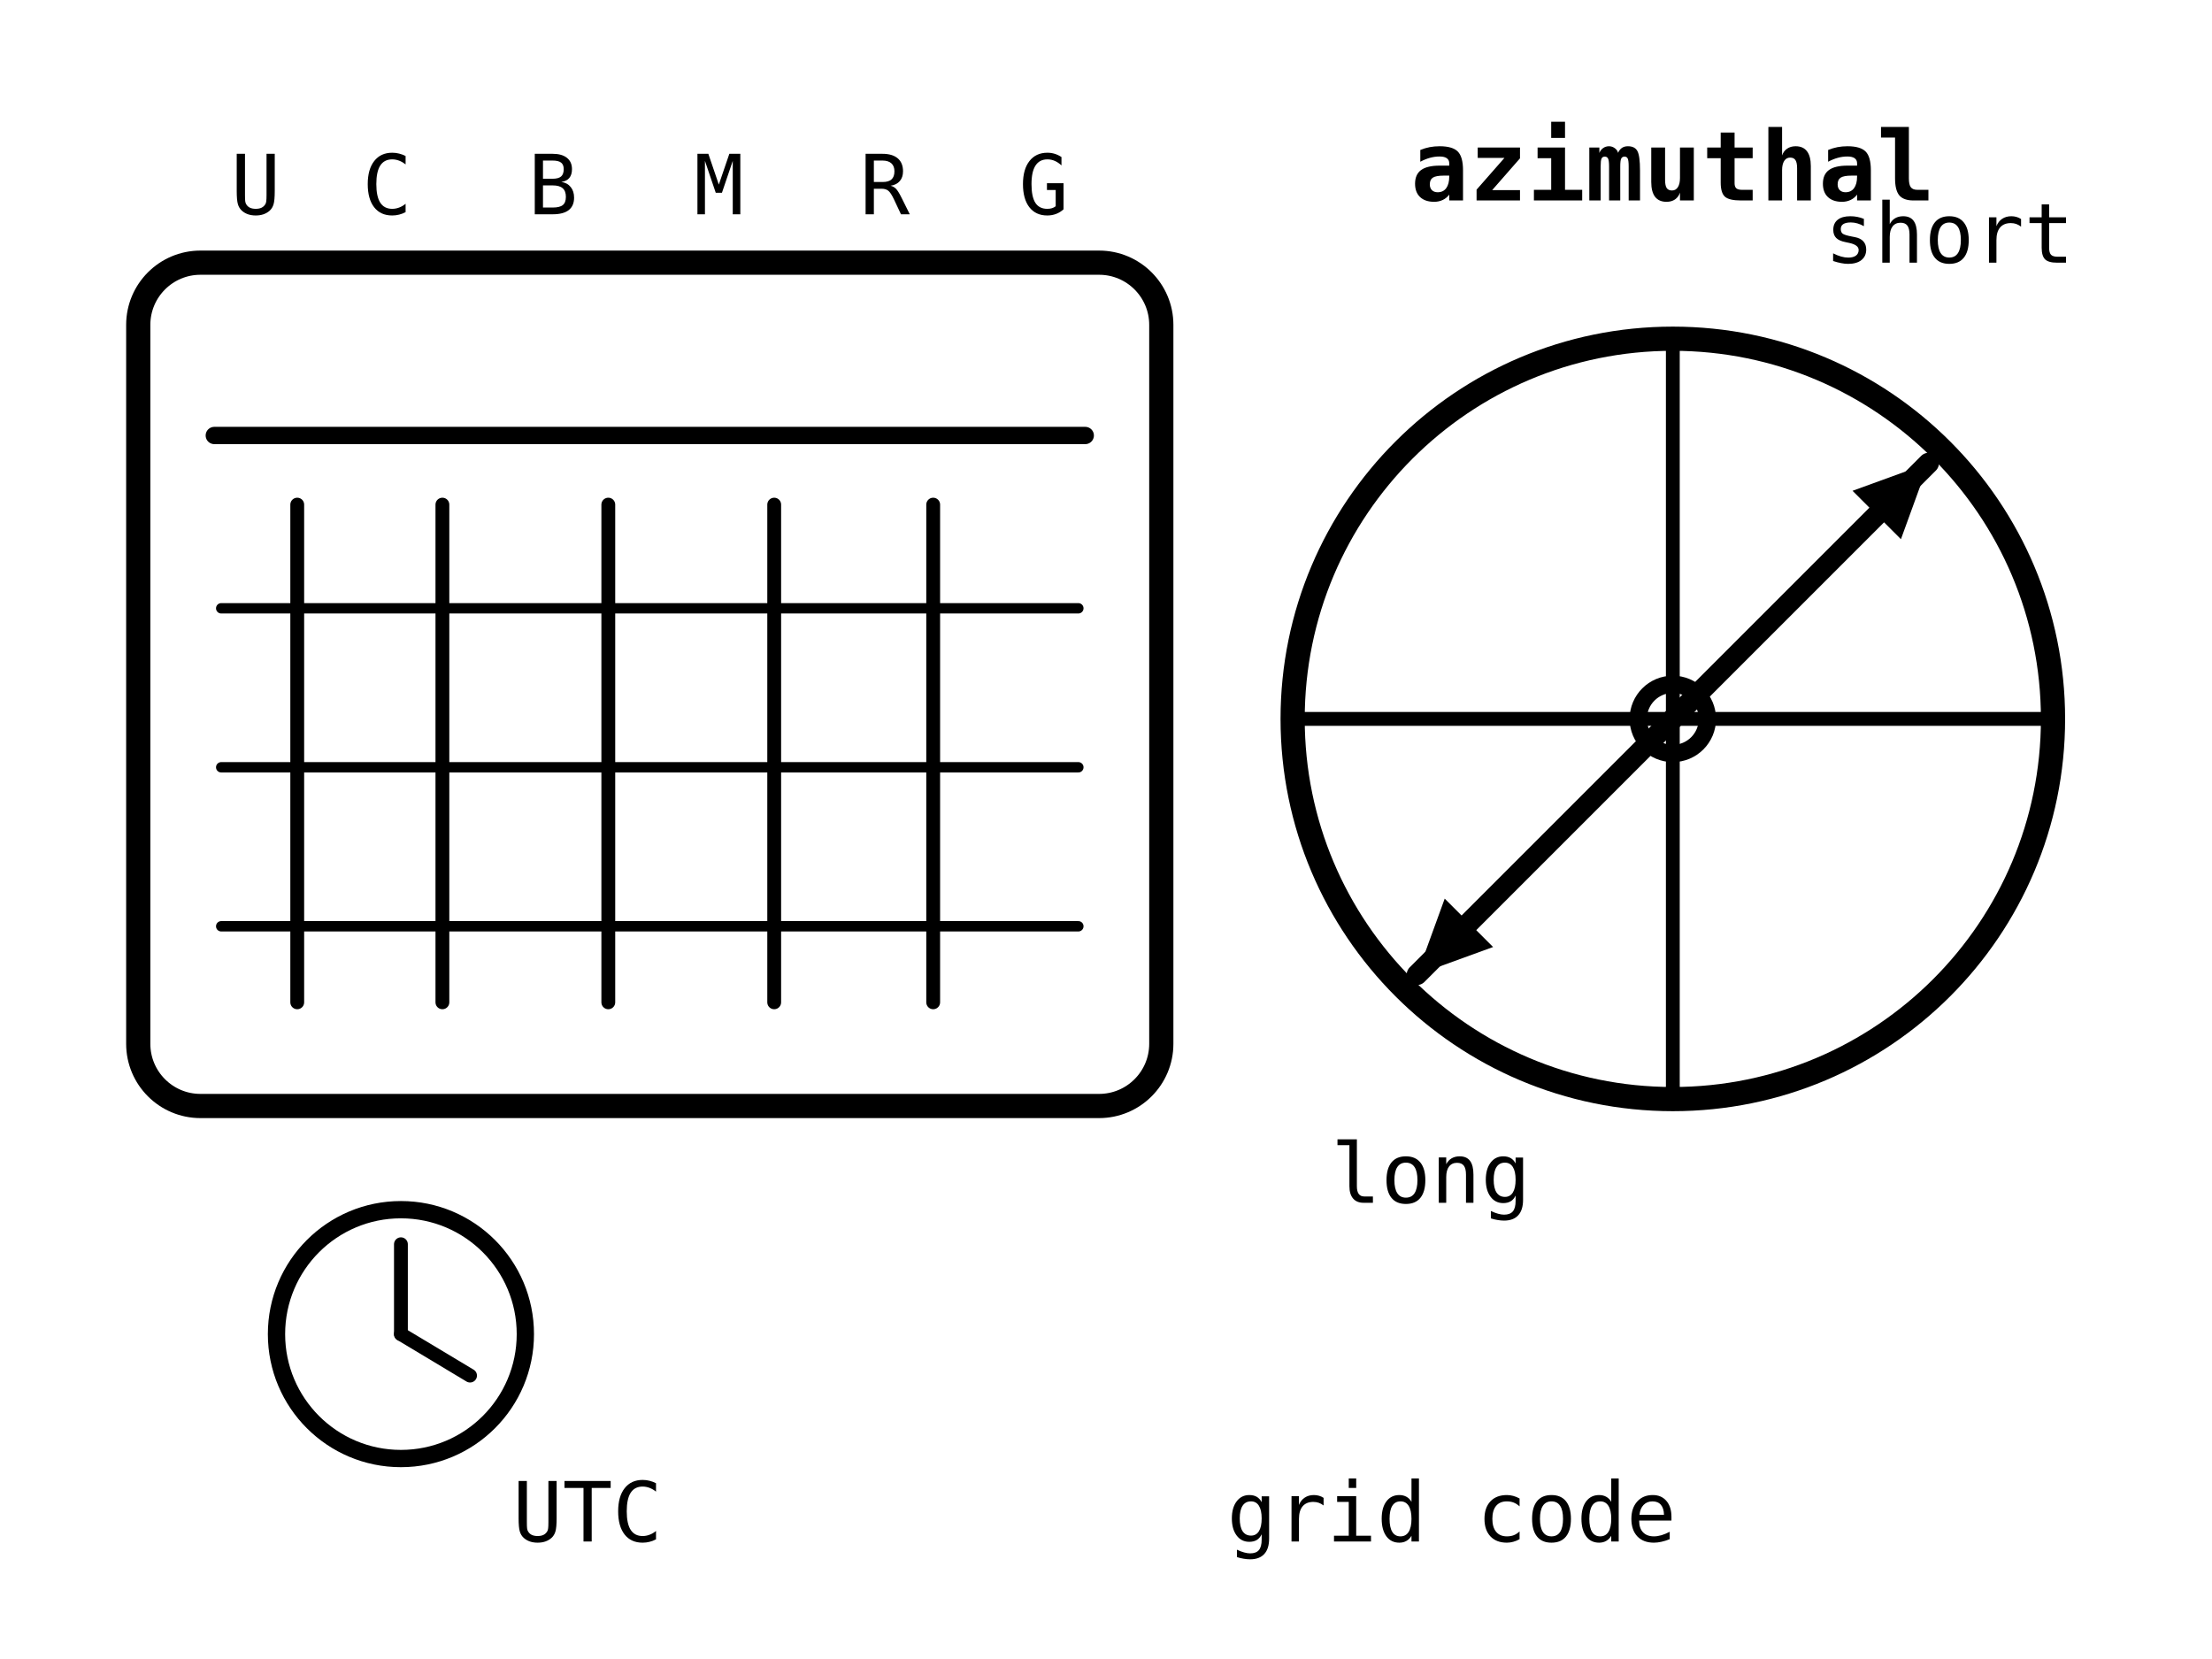
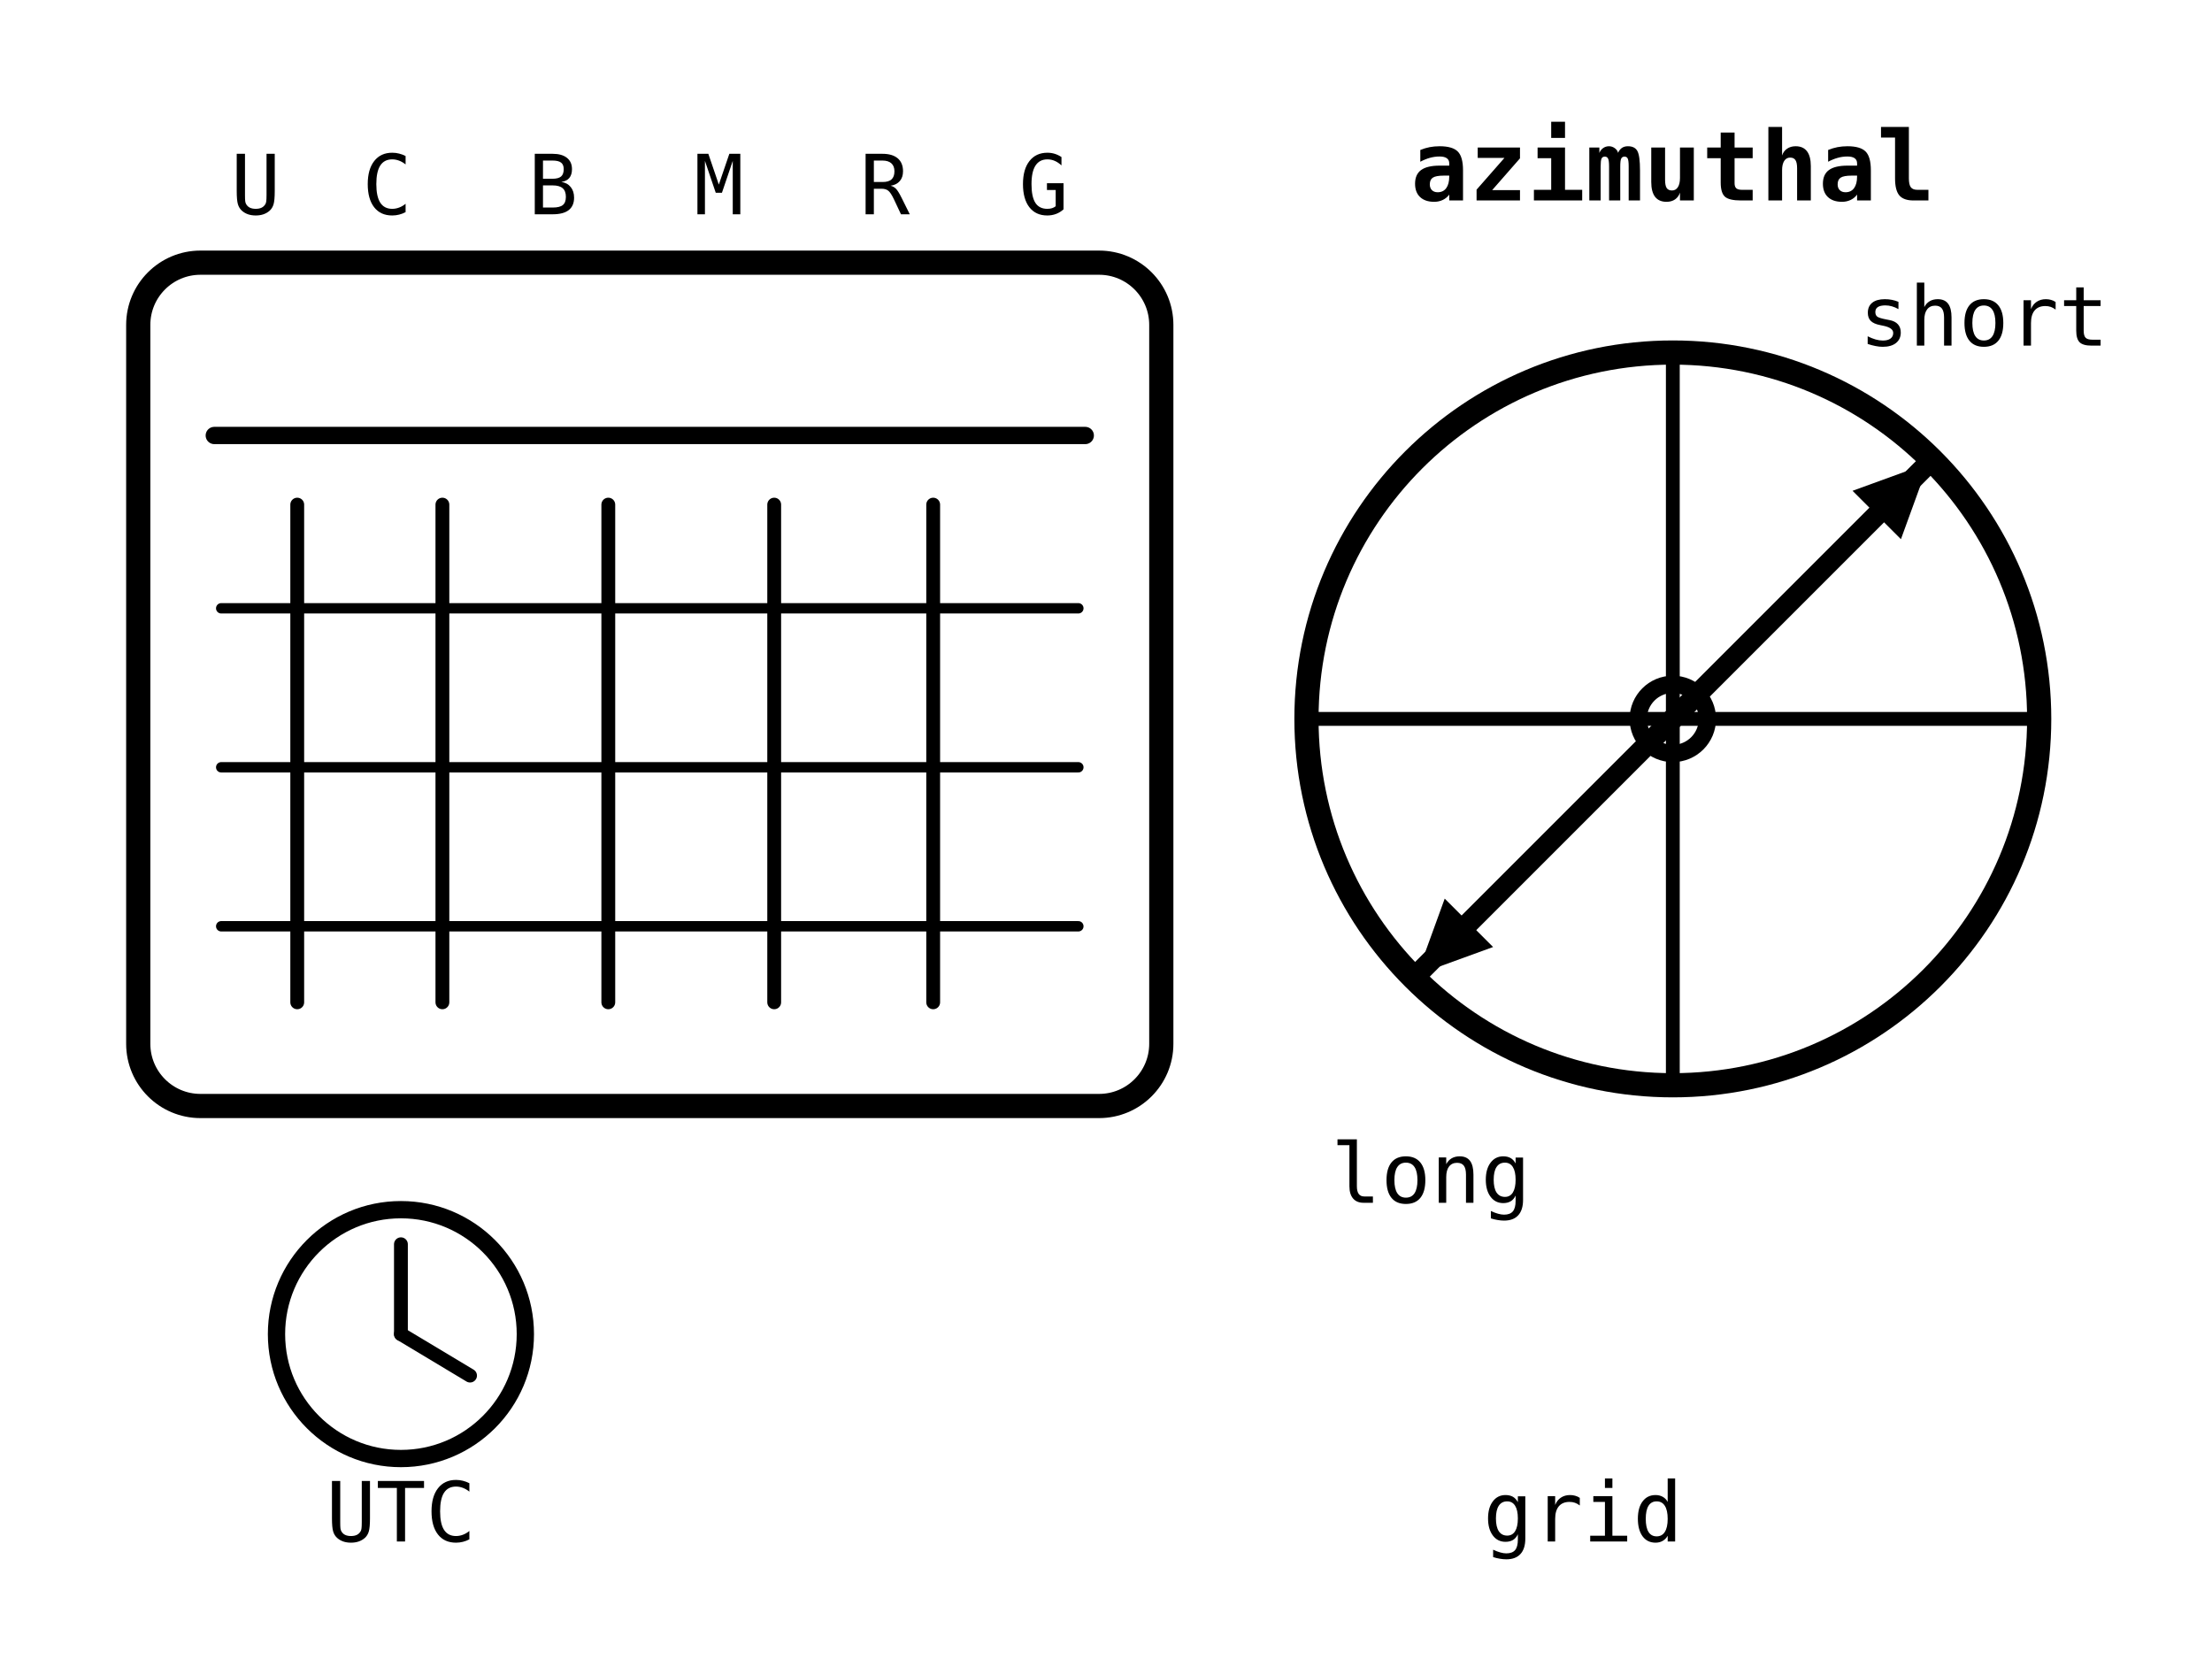
<svg xmlns="http://www.w3.org/2000/svg" id="records-maps-locators" viewBox="0 0 640 480" role="img">
  <g fill="none" stroke="currentColor" stroke-linecap="round" stroke-linejoin="round">
    <rect x="40" y="76" width="296" height="244" rx="18" ry="18" stroke-width="7" />
    <line x1="62" y1="126" x2="314" y2="126" stroke-width="5" />
    <line x1="86" y1="146" x2="86" y2="290" stroke-width="4" />
    <line x1="128" y1="146" x2="128" y2="290" stroke-width="4" />
    <line x1="176" y1="146" x2="176" y2="290" stroke-width="4" />
    <line x1="224" y1="146" x2="224" y2="290" stroke-width="4" />
    <line x1="270" y1="146" x2="270" y2="290" stroke-width="4" />
    <line x1="64" y1="176" x2="312" y2="176" stroke-width="3" />
    <line x1="64" y1="222" x2="312" y2="222" stroke-width="3" />
    <line x1="64" y1="268" x2="312" y2="268" stroke-width="3" />
-     <circle cx="484" cy="208" r="110" stroke-width="7" />
-     <line x1="484" y1="98" x2="484" y2="318" stroke-width="4" />
-     <line x1="374" y1="208" x2="594" y2="208" stroke-width="4" />
+     <circle cx="484" cy="208" r="106" stroke-width="7" />
+     <line x1="484" y1="102" x2="484" y2="314" stroke-width="4" />
+     <line x1="378" y1="208" x2="590" y2="208" stroke-width="4" />
    <circle cx="484" cy="208" r="10" stroke-width="5" />
    <line x1="484" y1="208" x2="558" y2="134" stroke-width="6" />
    <polygon points="558,134 536,142 550,156" fill="currentColor" stroke="none" />
    <line x1="484" y1="208" x2="410" y2="282" stroke-width="6" />
    <polygon points="410,282 432,274 418,260" fill="currentColor" stroke="none" />
    <circle cx="116" cy="386" r="36" stroke-width="5" />
    <line x1="116" y1="386" x2="116" y2="360" stroke-width="4" />
    <line x1="116" y1="386" x2="136" y2="398" stroke-width="4" />
  </g>
  <g fill="currentColor" font-family="ui-monospace, SFMono-Regular, Menlo, Consolas, monospace" text-anchor="middle">
    <text x="74" y="62" font-size="24">U</text>
    <text x="112" y="62" font-size="24">C</text>
    <text x="160" y="62" font-size="24">B</text>
    <text x="208" y="62" font-size="24">M</text>
    <text x="256" y="62" font-size="24">R</text>
    <text x="302" y="62" font-size="24">G</text>
    <text x="484" y="58" font-size="28" font-weight="700">azimuthal</text>
-     <text x="564" y="76" font-size="24">short</text>
+     <text x="574" y="100" font-size="24">short</text>
    <text x="414" y="348" font-size="24">long</text>
-     <text x="170" y="446" font-size="24">UTC</text>
-     <text x="420" y="446" font-size="24">grid code</text>
+     <text x="116" y="446" font-size="24">UTC</text>
+     <text x="458" y="446" font-size="24">grid</text>
  </g>
</svg>
